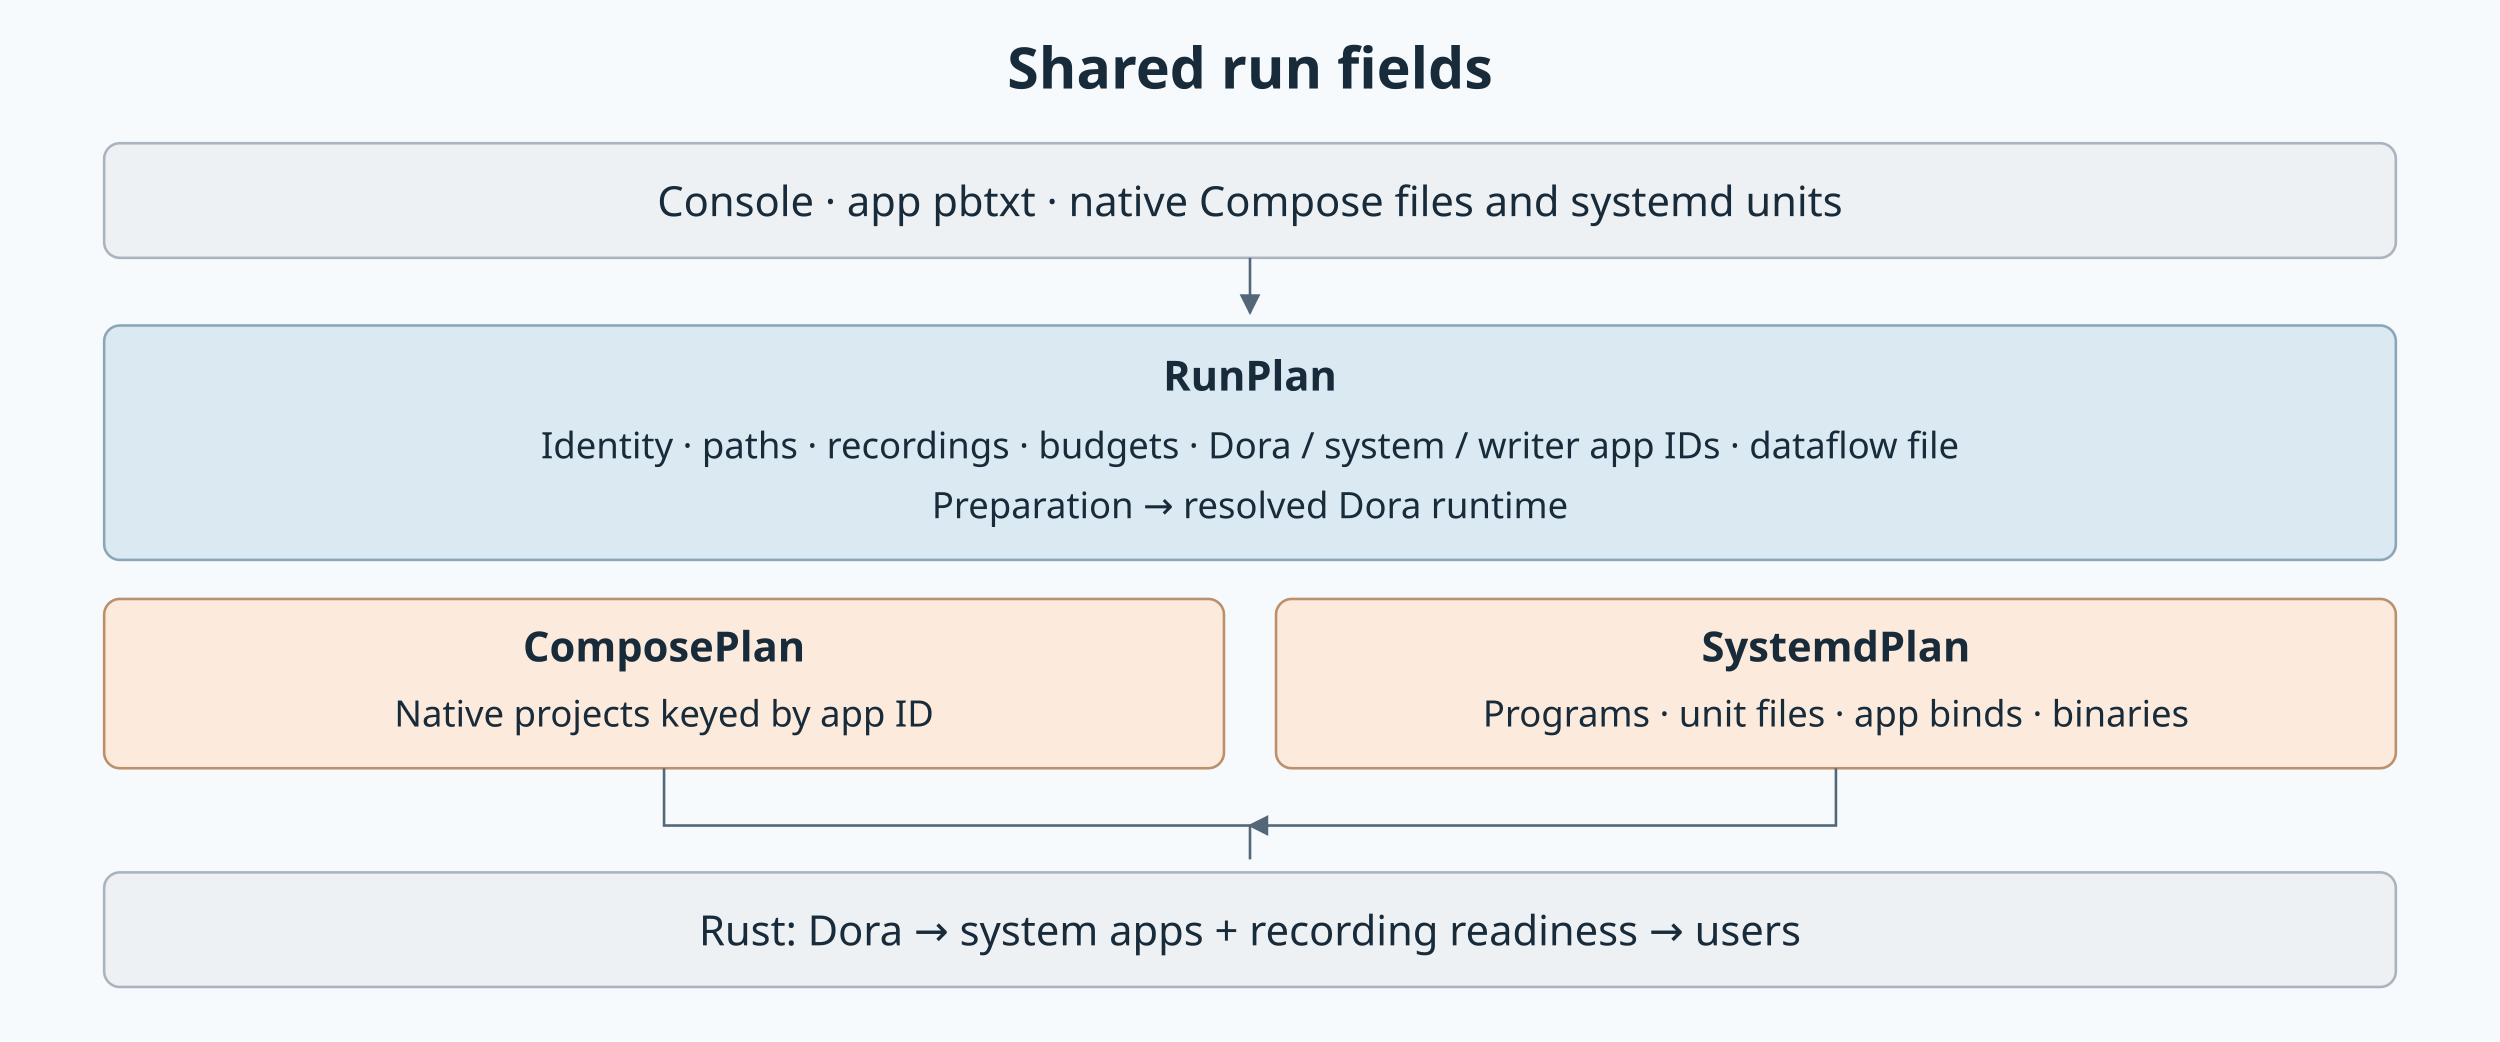
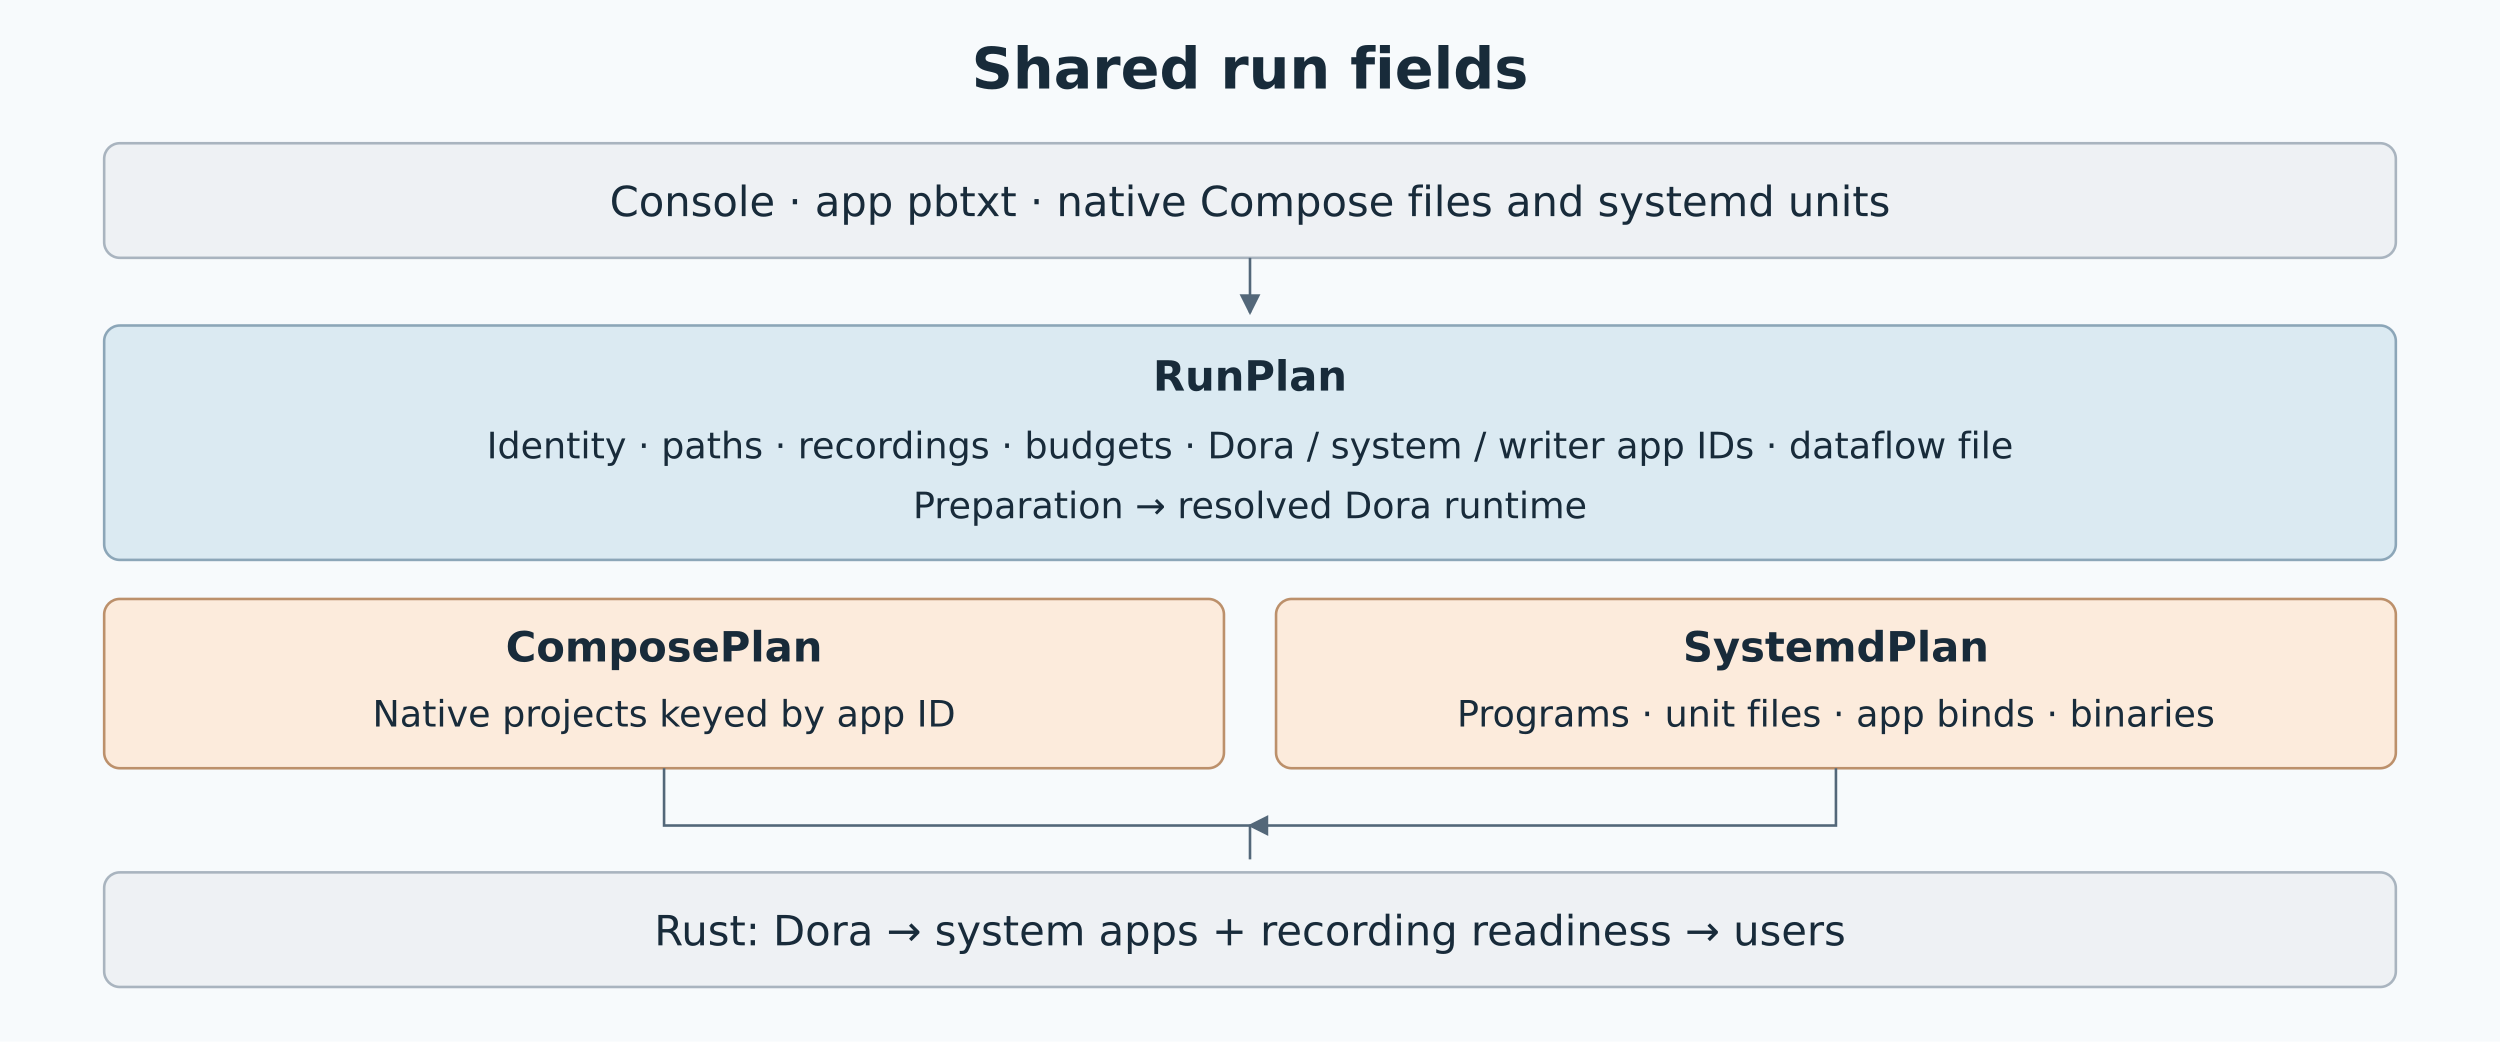
<svg xmlns="http://www.w3.org/2000/svg" width="960" height="400" viewBox="0 0 960 400" role="img" aria-labelledby="title desc">
  <defs>
    <marker id="arrow" markerWidth="9" markerHeight="9" refX="7" refY="4" orient="auto">
      <path d="M0,0 L8,4 L0,8" fill="#536779" />
    </marker>
  </defs>
  <rect width="960" height="400" fill="#f7fafc" />
-   <g font-family="sans-serif" fill="#182b3a" text-anchor="middle">
+   <g font-family="DejaVu Sans" fill="#182b3a" text-anchor="middle">
    <text x="480" y="34" font-size="22" font-weight="600">Shared run fields</text>
    <rect x="40" y="55" width="880" height="44" rx="6" fill="#eef1f4" stroke="#a9b4bf" />
    <text x="480" y="83" font-size="16">Console · app pbtxt · native Compose files and systemd units</text>
    <path d="M480 99 V120" stroke="#536779" marker-end="url(#arrow)" />
    <rect x="40" y="125" width="880" height="90" rx="6" fill="#dbeaf2" stroke="#8ca6b8" />
    <text x="480" y="150" font-size="16" font-weight="600">RunPlan</text>
    <text x="480" y="176" font-size="14">Identity · paths · recordings · budgets · Dora / system / writer app IDs · dataflow file</text>
    <text x="480" y="199" font-size="14">Preparation → resolved Dora runtime</text>
    <rect x="40" y="230" width="430" height="65" rx="6" fill="#fcebdc" stroke="#bc906b" />
    <text x="255" y="254" font-size="16" font-weight="600">ComposePlan</text>
    <text x="255" y="279" font-size="14">Native projects keyed by app ID</text>
    <rect x="490" y="230" width="430" height="65" rx="6" fill="#fcebdc" stroke="#bc906b" />
    <text x="705" y="254" font-size="16" font-weight="600">SystemdPlan</text>
    <text x="705" y="279" font-size="14">Programs · unit files · app binds · binaries</text>
    <path d="M255 295 V317 H480 V330 M705 295 V317 H480" fill="none" stroke="#536779" marker-end="url(#arrow)" />
    <rect x="40" y="335" width="880" height="44" rx="6" fill="#eef1f4" stroke="#a9b4bf" />
    <text x="480" y="363" font-size="16">Rust: Dora → system apps + recording readiness → users</text>
  </g>
</svg>
